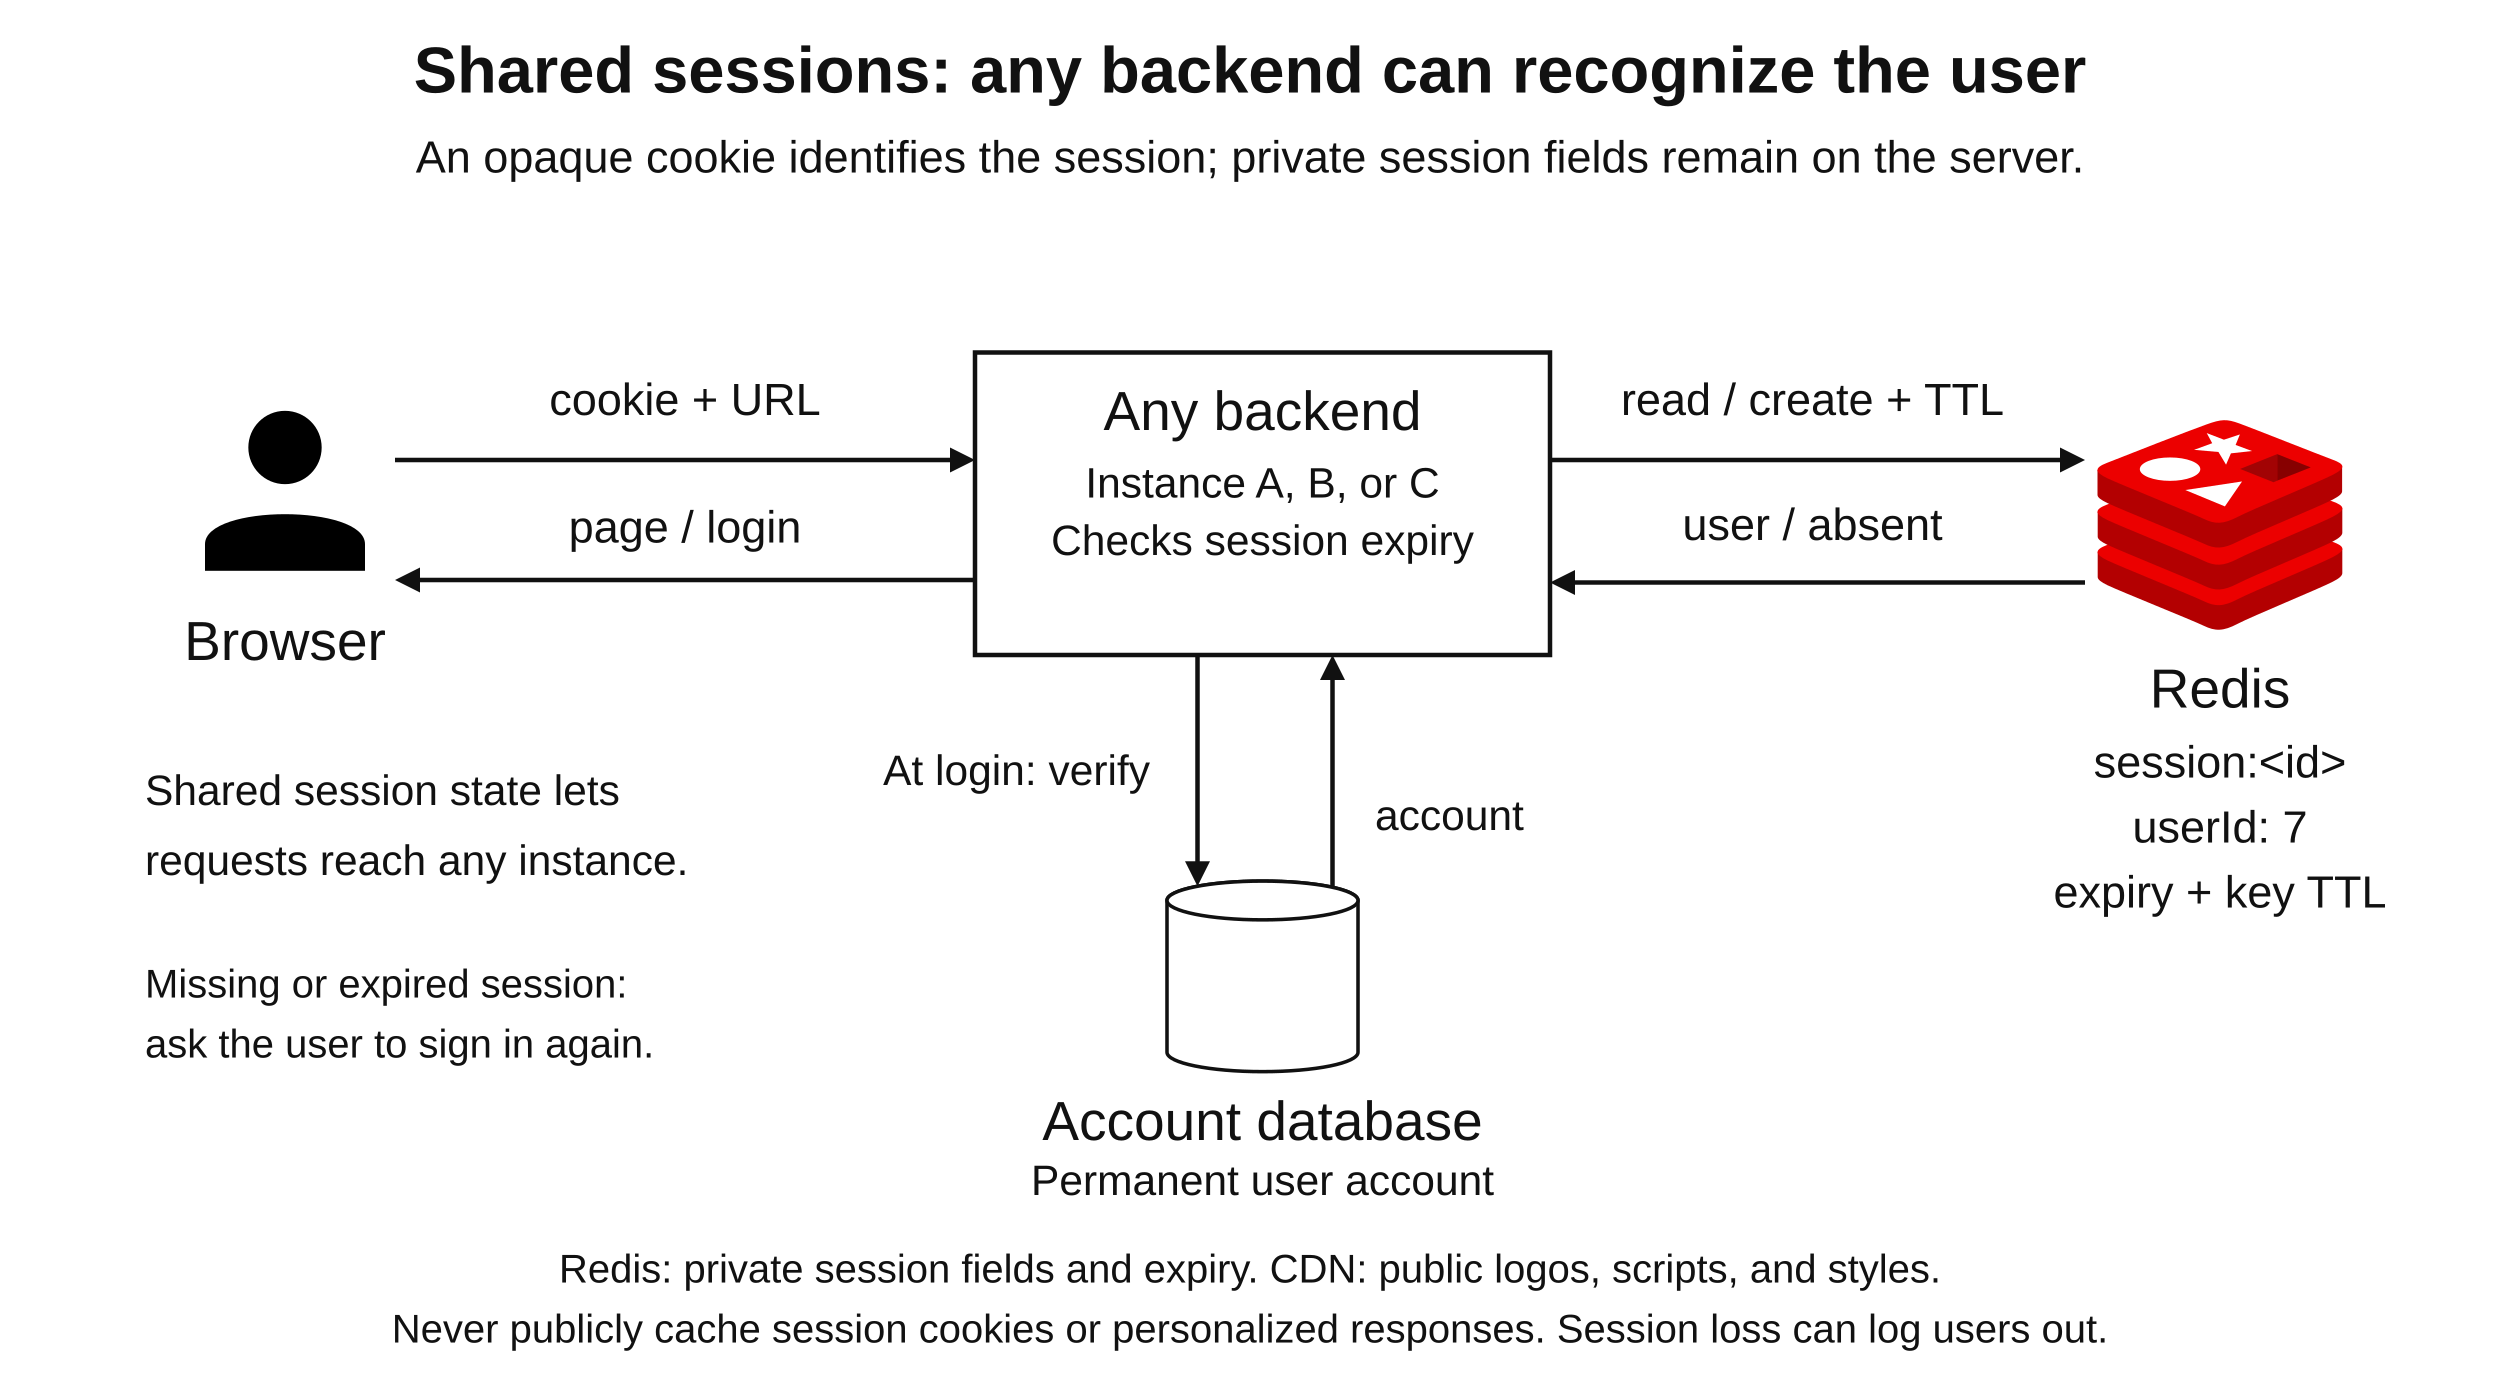
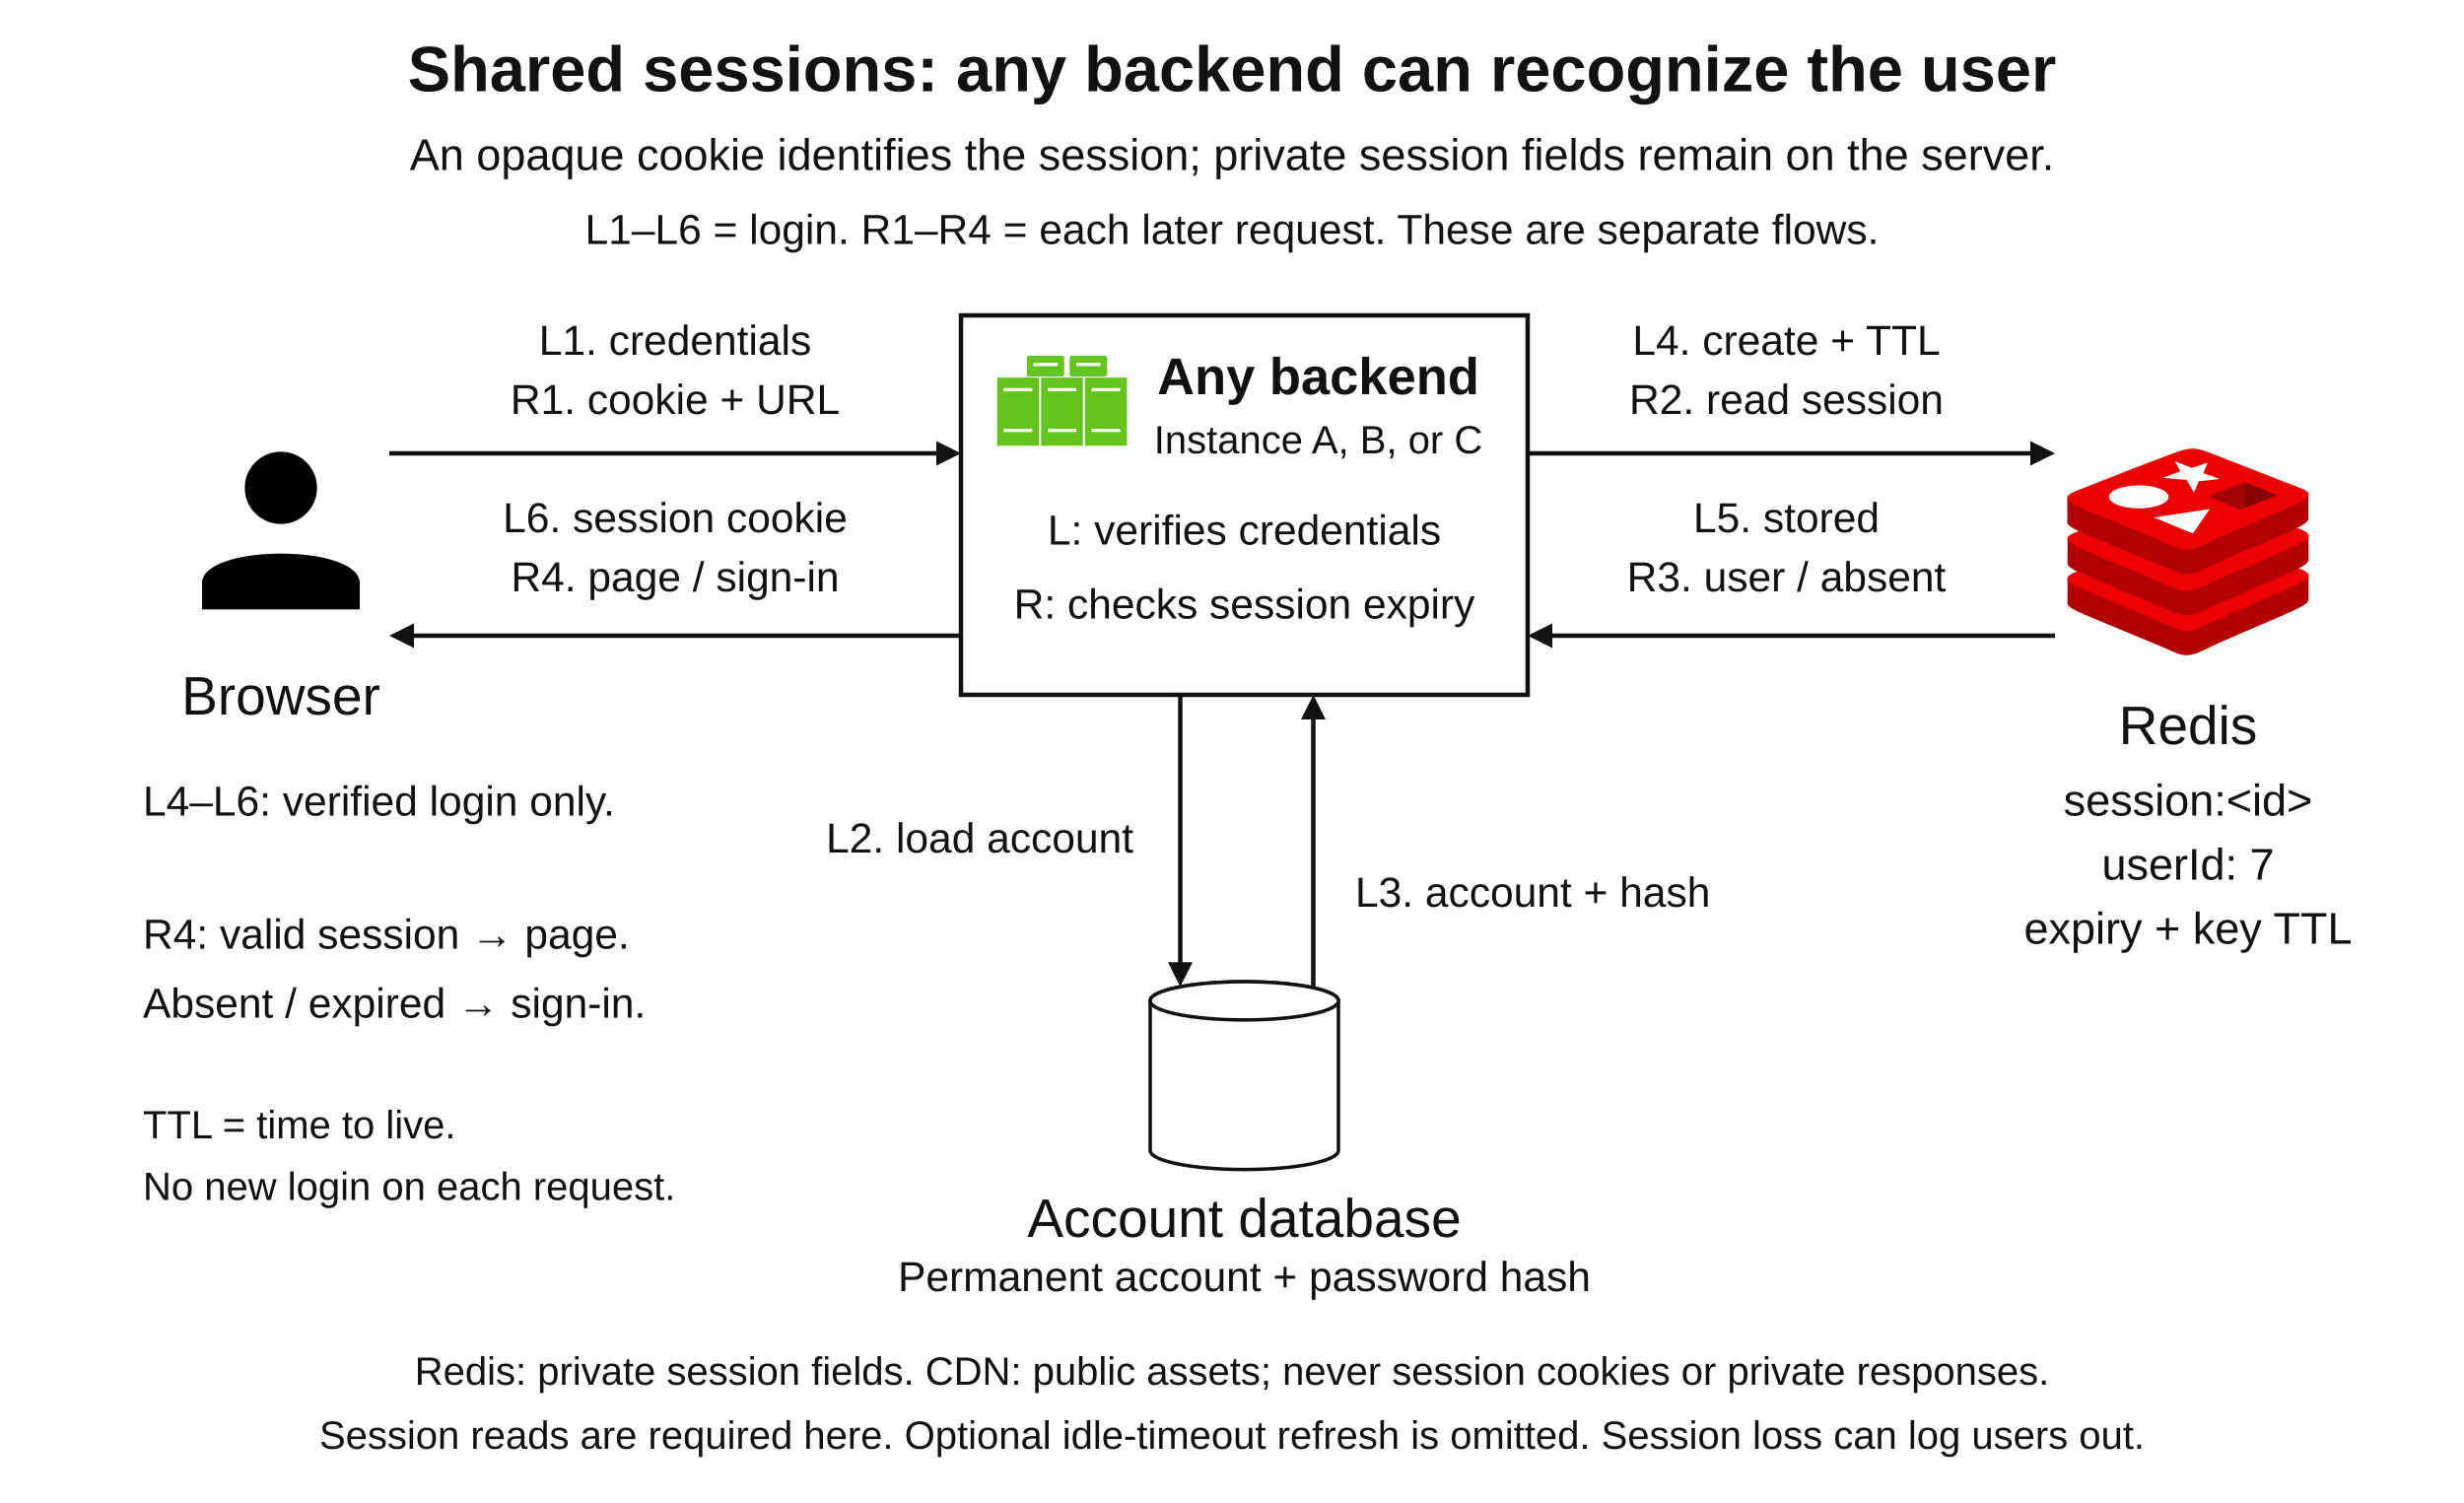
- <svg xmlns="http://www.w3.org/2000/svg" width="1000" height="550" viewBox="0 0 1000 550" role="img" aria-labelledby="title desc">
+ <svg xmlns="http://www.w3.org/2000/svg" width="1000" height="610" viewBox="0 0 1000 610" role="img" aria-labelledby="title desc">
  <defs>
    <symbol id="redis-red" viewBox="1.2 10.2 125.6 107.6">
      <path fill="#b30001" d="M121.8 93.1c-6.7 3.5-41.4 17.7-48.8 21.6-7.4 3.9-11.5 3.8-17.3 1S13 98.1 6.3 94.9c-3.3-1.6-5-2.9-5-4.2V78s48-10.5 55.8-13.2c7.8-2.8 10.4-2.9 17-.5s46.1 9.5 52.6 11.9v12.5c0 1.3-1.5 2.7-4.9 4.4z" />
      <path fill="#ec0000" d="M121.8 80.5C115.1 84 80.4 98.2 73 102.1c-7.4 3.9-11.5 3.8-17.3 1-5.8-2.8-42.7-17.7-49.4-20.9C-.3 79-.5 76.8 6 74.3c6.5-2.6 43.2-17 51-19.7 7.8-2.8 10.4-2.9 17-.5s41.1 16.1 47.6 18.5c6.7 2.4 6.9 4.4.2 7.9z" />
      <path fill="#b30001" d="M121.8 72.5C115.1 76 80.4 90.2 73 94.1c-7.4 3.8-11.5 3.8-17.3 1C49.9 92.3 13 77.4 6.3 74.2c-3.3-1.6-5-2.9-5-4.2V57.3s48-10.5 55.8-13.2c7.8-2.8 10.4-2.9 17-.5s46.1 9.5 52.6 11.9V68c0 1.3-1.5 2.7-4.9 4.5z" />
      <path fill="#ec0000" d="M121.8 59.8c-6.7 3.5-41.4 17.7-48.8 21.6-7.4 3.8-11.5 3.8-17.3 1C49.9 79.6 13 64.7 6.3 61.5s-6.8-5.4-.3-7.9c6.5-2.6 43.2-17 51-19.7 7.8-2.8 10.4-2.9 17-.5s41.1 16.1 47.6 18.5c6.7 2.4 6.9 4.4.2 7.9z" />
      <path fill="#b30001" d="M121.8 51c-6.7 3.5-41.4 17.7-48.8 21.6-7.4 3.8-11.5 3.8-17.3 1C49.9 70.9 13 56 6.3 52.8c-3.3-1.6-5.1-2.9-5.1-4.2V35.9s48-10.5 55.8-13.2c7.8-2.8 10.4-2.9 17-.5s46.1 9.5 52.6 11.9v12.5c.1 1.3-1.4 2.6-4.8 4.4z" />
      <path fill="#ec0000" d="M121.8 38.3C115.1 41.8 80.4 56 73 59.9c-7.4 3.8-11.5 3.8-17.3 1S13 43.3 6.3 40.1s-6.8-5.4-.3-7.9c6.5-2.6 43.2-17 51-19.7 7.8-2.8 10.4-2.9 17-.5s41.1 16.1 47.6 18.5c6.7 2.4 6.9 4.4.2 7.8z" />
      <path fill="#fff" d="M80.4 26.1l-10.8 1.2-2.5 5.8-3.9-6.5-12.5-1.1 9.3-3.4-2.8-5.2 8.8 3.4 8.2-2.7L72 23z" />
      <path fill="#fff" d="M66.5 54.5l-20.3-8.4 29.1-4.4z" />
      <ellipse fill="#fff" cx="38.4" cy="35.4" rx="15.5" ry="6" />
      <path fill="#870000" d="M93.3 27.7l17.2 6.8-17.2 6.8z" />
      <path fill="#a20304" d="M74.3 35.3l19-7.6v13.6l-1.9.8z" />
    </symbol>
    <symbol id="redis-yellow" viewBox="1.2 10.2 125.6 107.6">
      <path fill="#b9892b" d="M121.8 93.1c-6.7 3.5-41.4 17.7-48.8 21.6-7.4 3.9-11.5 3.8-17.3 1S13 98.1 6.3 94.9c-3.3-1.6-5-2.9-5-4.2V78s48-10.5 55.8-13.2c7.8-2.8 10.4-2.9 17-.5s46.1 9.5 52.6 11.9v12.5c0 1.3-1.5 2.7-4.9 4.4z" />
      <path fill="#e8b344" d="M121.8 80.5C115.1 84 80.4 98.2 73 102.1c-7.4 3.9-11.5 3.8-17.3 1-5.8-2.8-42.7-17.7-49.4-20.9C-.3 79-.5 76.8 6 74.3c6.5-2.6 43.2-17 51-19.7 7.8-2.8 10.4-2.9 17-.5s41.1 16.1 47.6 18.5c6.7 2.4 6.9 4.4.2 7.9z" />
      <path fill="#b9892b" d="M121.8 72.5C115.1 76 80.4 90.2 73 94.1c-7.4 3.8-11.5 3.8-17.3 1C49.9 92.3 13 77.4 6.3 74.2c-3.3-1.6-5-2.9-5-4.2V57.3s48-10.5 55.8-13.2c7.8-2.8 10.4-2.9 17-.5s46.1 9.5 52.6 11.9V68c0 1.3-1.5 2.7-4.9 4.5z" />
      <path fill="#e8b344" d="M121.8 59.8c-6.7 3.5-41.4 17.7-48.8 21.6-7.4 3.8-11.5 3.8-17.3 1C49.9 79.6 13 64.7 6.3 61.5s-6.8-5.4-.3-7.9c6.5-2.6 43.2-17 51-19.7 7.8-2.8 10.4-2.9 17-.5s41.1 16.1 47.6 18.5c6.7 2.4 6.9 4.4.2 7.9z" />
      <path fill="#b9892b" d="M121.8 51c-6.7 3.5-41.4 17.7-48.8 21.6-7.4 3.8-11.5 3.8-17.3 1C49.9 70.9 13 56 6.3 52.8c-3.3-1.6-5.1-2.9-5.1-4.2V35.9s48-10.5 55.8-13.2c7.8-2.8 10.4-2.9 17-.5s46.1 9.5 52.6 11.9v12.5c.1 1.3-1.4 2.6-4.8 4.4z" />
      <path fill="#e8b344" d="M121.8 38.3C115.1 41.8 80.4 56 73 59.9c-7.4 3.8-11.5 3.8-17.3 1S13 43.3 6.3 40.1s-6.8-5.4-.3-7.9c6.5-2.6 43.2-17 51-19.7 7.8-2.8 10.4-2.9 17-.5s41.1 16.1 47.6 18.5c6.7 2.4 6.9 4.4.2 7.8z" />
      <path fill="#fff" d="M80.4 26.1l-10.8 1.2-2.5 5.8-3.9-6.5-12.5-1.1 9.3-3.4-2.8-5.2 8.8 3.4 8.2-2.7L72 23z" />
      <path fill="#fff" d="M66.5 54.5l-20.3-8.4 29.1-4.4z" />
      <ellipse fill="#fff" cx="38.4" cy="35.4" rx="15.5" ry="6" />
      <path fill="#806018" d="M93.3 27.7l17.2 6.8-17.2 6.8z" />
      <path fill="#a57923" d="M74.3 35.3l19-7.6v13.6l-1.9.8z" />
    </symbol>
    <symbol id="redis-grey" viewBox="1.2 10.2 125.6 107.6">
      <path fill="#484b53" d="M121.8 93.1c-6.7 3.5-41.4 17.7-48.8 21.6-7.4 3.9-11.5 3.8-17.3 1S13 98.1 6.3 94.9c-3.3-1.6-5-2.9-5-4.2V78s48-10.5 55.8-13.2c7.8-2.8 10.4-2.9 17-.5s46.1 9.5 52.6 11.9v12.5c0 1.3-1.5 2.7-4.9 4.4z" />
      <path fill="#686b73" d="M121.8 80.5C115.1 84 80.4 98.2 73 102.1c-7.4 3.9-11.5 3.8-17.3 1-5.8-2.8-42.7-17.7-49.4-20.9C-.3 79-.5 76.8 6 74.3c6.5-2.6 43.2-17 51-19.7 7.8-2.8 10.4-2.9 17-.5s41.1 16.1 47.6 18.5c6.7 2.4 6.9 4.4.2 7.9z" />
      <path fill="#484b53" d="M121.8 72.5C115.1 76 80.4 90.2 73 94.1c-7.4 3.8-11.5 3.8-17.3 1C49.9 92.3 13 77.4 6.3 74.2c-3.3-1.6-5-2.9-5-4.2V57.3s48-10.5 55.8-13.2c7.8-2.8 10.4-2.9 17-.5s46.1 9.5 52.6 11.9V68c0 1.3-1.5 2.7-4.9 4.5z" />
      <path fill="#686b73" d="M121.8 59.8c-6.7 3.5-41.4 17.7-48.8 21.6-7.4 3.8-11.5 3.8-17.3 1C49.9 79.6 13 64.7 6.3 61.5s-6.8-5.4-.3-7.9c6.5-2.6 43.2-17 51-19.7 7.8-2.8 10.4-2.9 17-.5s41.1 16.1 47.6 18.5c6.7 2.4 6.9 4.4.2 7.9z" />
      <path fill="#484b53" d="M121.8 51c-6.7 3.5-41.4 17.7-48.8 21.6-7.4 3.8-11.5 3.8-17.3 1C49.9 70.9 13 56 6.3 52.8c-3.3-1.6-5.1-2.9-5.1-4.2V35.9s48-10.5 55.8-13.2c7.8-2.8 10.4-2.9 17-.5s46.1 9.5 52.6 11.9v12.5c.1 1.3-1.4 2.6-4.8 4.4z" />
      <path fill="#686b73" d="M121.8 38.3C115.1 41.8 80.4 56 73 59.9c-7.4 3.8-11.5 3.8-17.3 1S13 43.3 6.3 40.1s-6.8-5.4-.3-7.9c6.5-2.6 43.2-17 51-19.7 7.8-2.8 10.4-2.9 17-.5s41.1 16.1 47.6 18.5c6.7 2.4 6.9 4.4.2 7.8z" />
      <path fill="#fff" d="M80.4 26.1l-10.8 1.2-2.5 5.8-3.9-6.5-12.5-1.1 9.3-3.4-2.8-5.2 8.8 3.4 8.2-2.7L72 23z" />
      <path fill="#fff" d="M66.5 54.5l-20.3-8.4 29.1-4.4z" />
      <ellipse fill="#fff" cx="38.4" cy="35.4" rx="15.5" ry="6" />
      <path fill="#2f3137" d="M93.3 27.7l17.2 6.8-17.2 6.8z" />
      <path fill="#3e4149" d="M74.3 35.3l19-7.6v13.6l-1.9.8z" />
    </symbol>
    <symbol id="person" viewBox="0 0 54 54">
      <circle cx="27" cy="12" r="11" />
      <path d="M3 49V41C3 29 51 29 51 41V49Z" />
    </symbol>
    <symbol id="database" viewBox="0 0 88 93">
      <path d="M0.9 13.75A43.1 8.75 0 0 1 87.1 13.75V82.25A43.1 8.75 0 0 1 0.9 82.25Z" fill="currentColor" stroke="#111" stroke-width="1.6" />
      <ellipse cx="44" cy="13.75" rx="43.1" ry="8.75" fill="currentColor" stroke="#111" stroke-width="1.6" />
    </symbol>
+     <symbol id="backend-server-cluster" viewBox="0 0 130 90">
+       <g fill="#63c51b">
+         <rect x="33" y="3" width="34" height="19" rx="2" />
+         <rect x="72" y="3" width="34" height="19" rx="2" />
+         <rect x="6" y="23" width="38" height="62" />
+         <rect x="46" y="23" width="38" height="62" />
+         <rect x="86" y="23" width="38" height="62" />
+       </g>
+       <path d="M12 34H38M12 71H38M52 34H78M52 71H78M92 34H118M92 71H118M39 11H61M78 11H100" fill="none" stroke="#fff" stroke-width="3" />
+     </symbol>
    <marker id="arrow" markerWidth="10" markerHeight="10" viewBox="0 0 10 10" refX="7.5" refY="5" orient="auto" markerUnits="userSpaceOnUse">
      <path d="M0 0L10 5L0 10Z" fill="#111" />
    </marker>
    <style>text{font-family:Arial,Helvetica,sans-serif;fill:#111}.box{fill:#fff;stroke:#111;stroke-width:1.8}.flow{fill:none;stroke:#111;stroke-width:1.8;stroke-linejoin:round;marker-end:url(#arrow)}.plain{fill:none;stroke:#111;stroke-width:1.8}</style>
  </defs>
-   <rect width="1000" height="550" fill="#fff" />
+   <rect width="1000" height="610" fill="#fff" />
  <text x="500" y="37" font-size="26" text-anchor="middle" font-weight="bold">Shared sessions: any backend can recognize the user</text>
  <text x="500" y="69" font-size="18" text-anchor="middle">An opaque cookie identifies the session; private session fields remain on the server.</text>
-   <use id="requesting-user" href="#person" x="78" y="163" width="72" height="72" />
-   <text x="114" y="264" font-size="22" text-anchor="middle">Browser</text>
-   <rect id="application" class="box" x="390" y="141" width="230" height="121" />
-   <text x="505.0" y="172" font-size="22" text-anchor="middle">Any backend</text>
-   <text x="505.0" y="199" font-size="17" text-anchor="middle">Instance A, B, or C</text>
-   <text x="505.0" y="222" font-size="17" text-anchor="middle">Checks session expiry</text>
-   <use id="shared-redis" href="#redis-red" x="839" y="168" width="98" height="83.955" />
-   <text x="888" y="283" font-size="22" text-anchor="middle">Redis</text>
+   <text x="500" y="99" font-size="17" text-anchor="middle">L1–L6 = login.  R1–R4 = each later request.  These are separate flows.</text>
+   <use id="requesting-user" href="#person" x="78" y="182" width="72" height="72" />
+   <text x="114" y="290" font-size="22" text-anchor="middle">Browser</text>
+   <rect id="application" class="box" x="390" y="128" width="230" height="154" />
+   <use id="application-icon" href="#backend-server-cluster" x="402" y="143" width="58" height="40.154" />
+   <text x="535" y="160" font-size="21" text-anchor="middle" font-weight="bold">Any backend</text>
+   <text x="535" y="184" font-size="16" text-anchor="middle">Instance A, B, or C</text>
+   <text x="505" y="221" font-size="17" text-anchor="middle">L: verifies credentials</text>
+   <text x="505" y="251" font-size="17" text-anchor="middle">R: checks session expiry</text>
+   <use id="shared-redis" href="#redis-red" x="839" y="182" width="98" height="83.955" />
+   <text x="888" y="302" font-size="22" text-anchor="middle">Redis</text>
  <path id="user-request" class="flow" d="M158 184 L387.5 184" />
-   <text x="274" y="166" font-size="18" text-anchor="middle">cookie + URL</text>
-   <path id="user-response" class="flow" d="M390 232 L160.5 232" />
-   <text x="274" y="217" font-size="18" text-anchor="middle">page / login</text>
+   <text x="274" y="144" font-size="17" text-anchor="middle">L1. credentials</text>
+   <text x="274" y="168" font-size="17" text-anchor="middle">R1. cookie + URL</text>
+   <path id="user-response" class="flow" d="M390 258 L160.5 258" />
+   <text x="274" y="216" font-size="17" text-anchor="middle">L6. session cookie</text>
+   <text x="274" y="240" font-size="17" text-anchor="middle">R4. page / sign-in</text>
  <path id="redis-command" class="flow" d="M620 184 L831.5 184" />
-   <text x="725" y="166" font-size="18" text-anchor="middle">read / create + TTL</text>
-   <path id="redis-response" class="flow" d="M834 233 L622.5 233" />
-   <text x="725" y="216" font-size="18" text-anchor="middle">user / absent</text>
-   <text x="888" y="311" font-size="18" text-anchor="middle">session:&lt;id&gt;</text>
-   <text x="888" y="337" font-size="18" text-anchor="middle">userId: 7</text>
-   <text x="888" y="363" font-size="18" text-anchor="middle">expiry + key TTL</text>
-   <use id="durable-database" href="#database" x="466" y="348" width="78" height="82.432" color="#fff" />
-   <text x="505" y="456" font-size="22" text-anchor="middle">Account database</text>
-   <text x="505" y="478" font-size="17" text-anchor="middle">Permanent user account</text>
-   <path id="database-request" class="flow" d="M479 262 L479 352" />
-   <text x="460" y="314" font-size="17" text-anchor="end">At login: verify</text>
-   <path id="database-response" class="flow" d="M533 355 L533 264.5" />
-   <text x="550" y="332" font-size="17" text-anchor="start">account</text>
-   <text x="58" y="322" font-size="17" text-anchor="start">Shared session state lets</text>
-   <text x="58" y="350" font-size="17" text-anchor="start">requests reach any instance.</text>
-   <text x="58" y="399" font-size="16" text-anchor="start">Missing or expired session:</text>
-   <text x="58" y="423" font-size="16" text-anchor="start">ask the user to sign in again.</text>
-   <text x="500" y="513" font-size="16" text-anchor="middle">Redis: private session fields and expiry.  CDN: public logos, scripts, and styles.</text>
-   <text x="500" y="537" font-size="16" text-anchor="middle">Never publicly cache session cookies or personalized responses. Session loss can log users out.</text>
+   <text x="725" y="144" font-size="17" text-anchor="middle">L4. create + TTL</text>
+   <text x="725" y="168" font-size="17" text-anchor="middle">R2. read session</text>
+   <path id="redis-response" class="flow" d="M834 258 L622.5 258" />
+   <text x="725" y="216" font-size="17" text-anchor="middle">L5. stored</text>
+   <text x="725" y="240" font-size="17" text-anchor="middle">R3. user / absent</text>
+   <text x="888" y="331" font-size="18" text-anchor="middle">session:&lt;id&gt;</text>
+   <text x="888" y="357" font-size="18" text-anchor="middle">userId: 7</text>
+   <text x="888" y="383" font-size="18" text-anchor="middle">expiry + key TTL</text>
+   <use id="durable-database" href="#database" x="466" y="394" width="78" height="82.432" color="#fff" />
+   <text x="505" y="502" font-size="22" text-anchor="middle">Account database</text>
+   <text x="505" y="524" font-size="17" text-anchor="middle">Permanent account + password hash</text>
+   <path id="database-request" class="flow" d="M479 282 L479 398" />
+   <text x="460" y="346" font-size="17" text-anchor="end">L2. load account</text>
+   <path id="database-response" class="flow" d="M533 401 L533 284.5" />
+   <text x="550" y="368" font-size="17" text-anchor="start">L3. account + hash</text>
+   <text x="58" y="331" font-size="17" text-anchor="start">L4–L6: verified login only.</text>
+   <text x="58" y="385" font-size="17" text-anchor="start">R4: valid session → page.</text>
+   <text x="58" y="413" font-size="17" text-anchor="start">Absent / expired → sign-in.</text>
+   <text x="58" y="462" font-size="16" text-anchor="start">TTL = time to live.</text>
+   <text x="58" y="487" font-size="16" text-anchor="start">No new login on each request.</text>
+   <text x="500" y="562" font-size="16" text-anchor="middle">Redis: private session fields.  CDN: public assets; never session cookies or private responses.</text>
+   <text x="500" y="588" font-size="16" text-anchor="middle">Session reads are required here. Optional idle-timeout refresh is omitted. Session loss can log users out.</text>
</svg>
